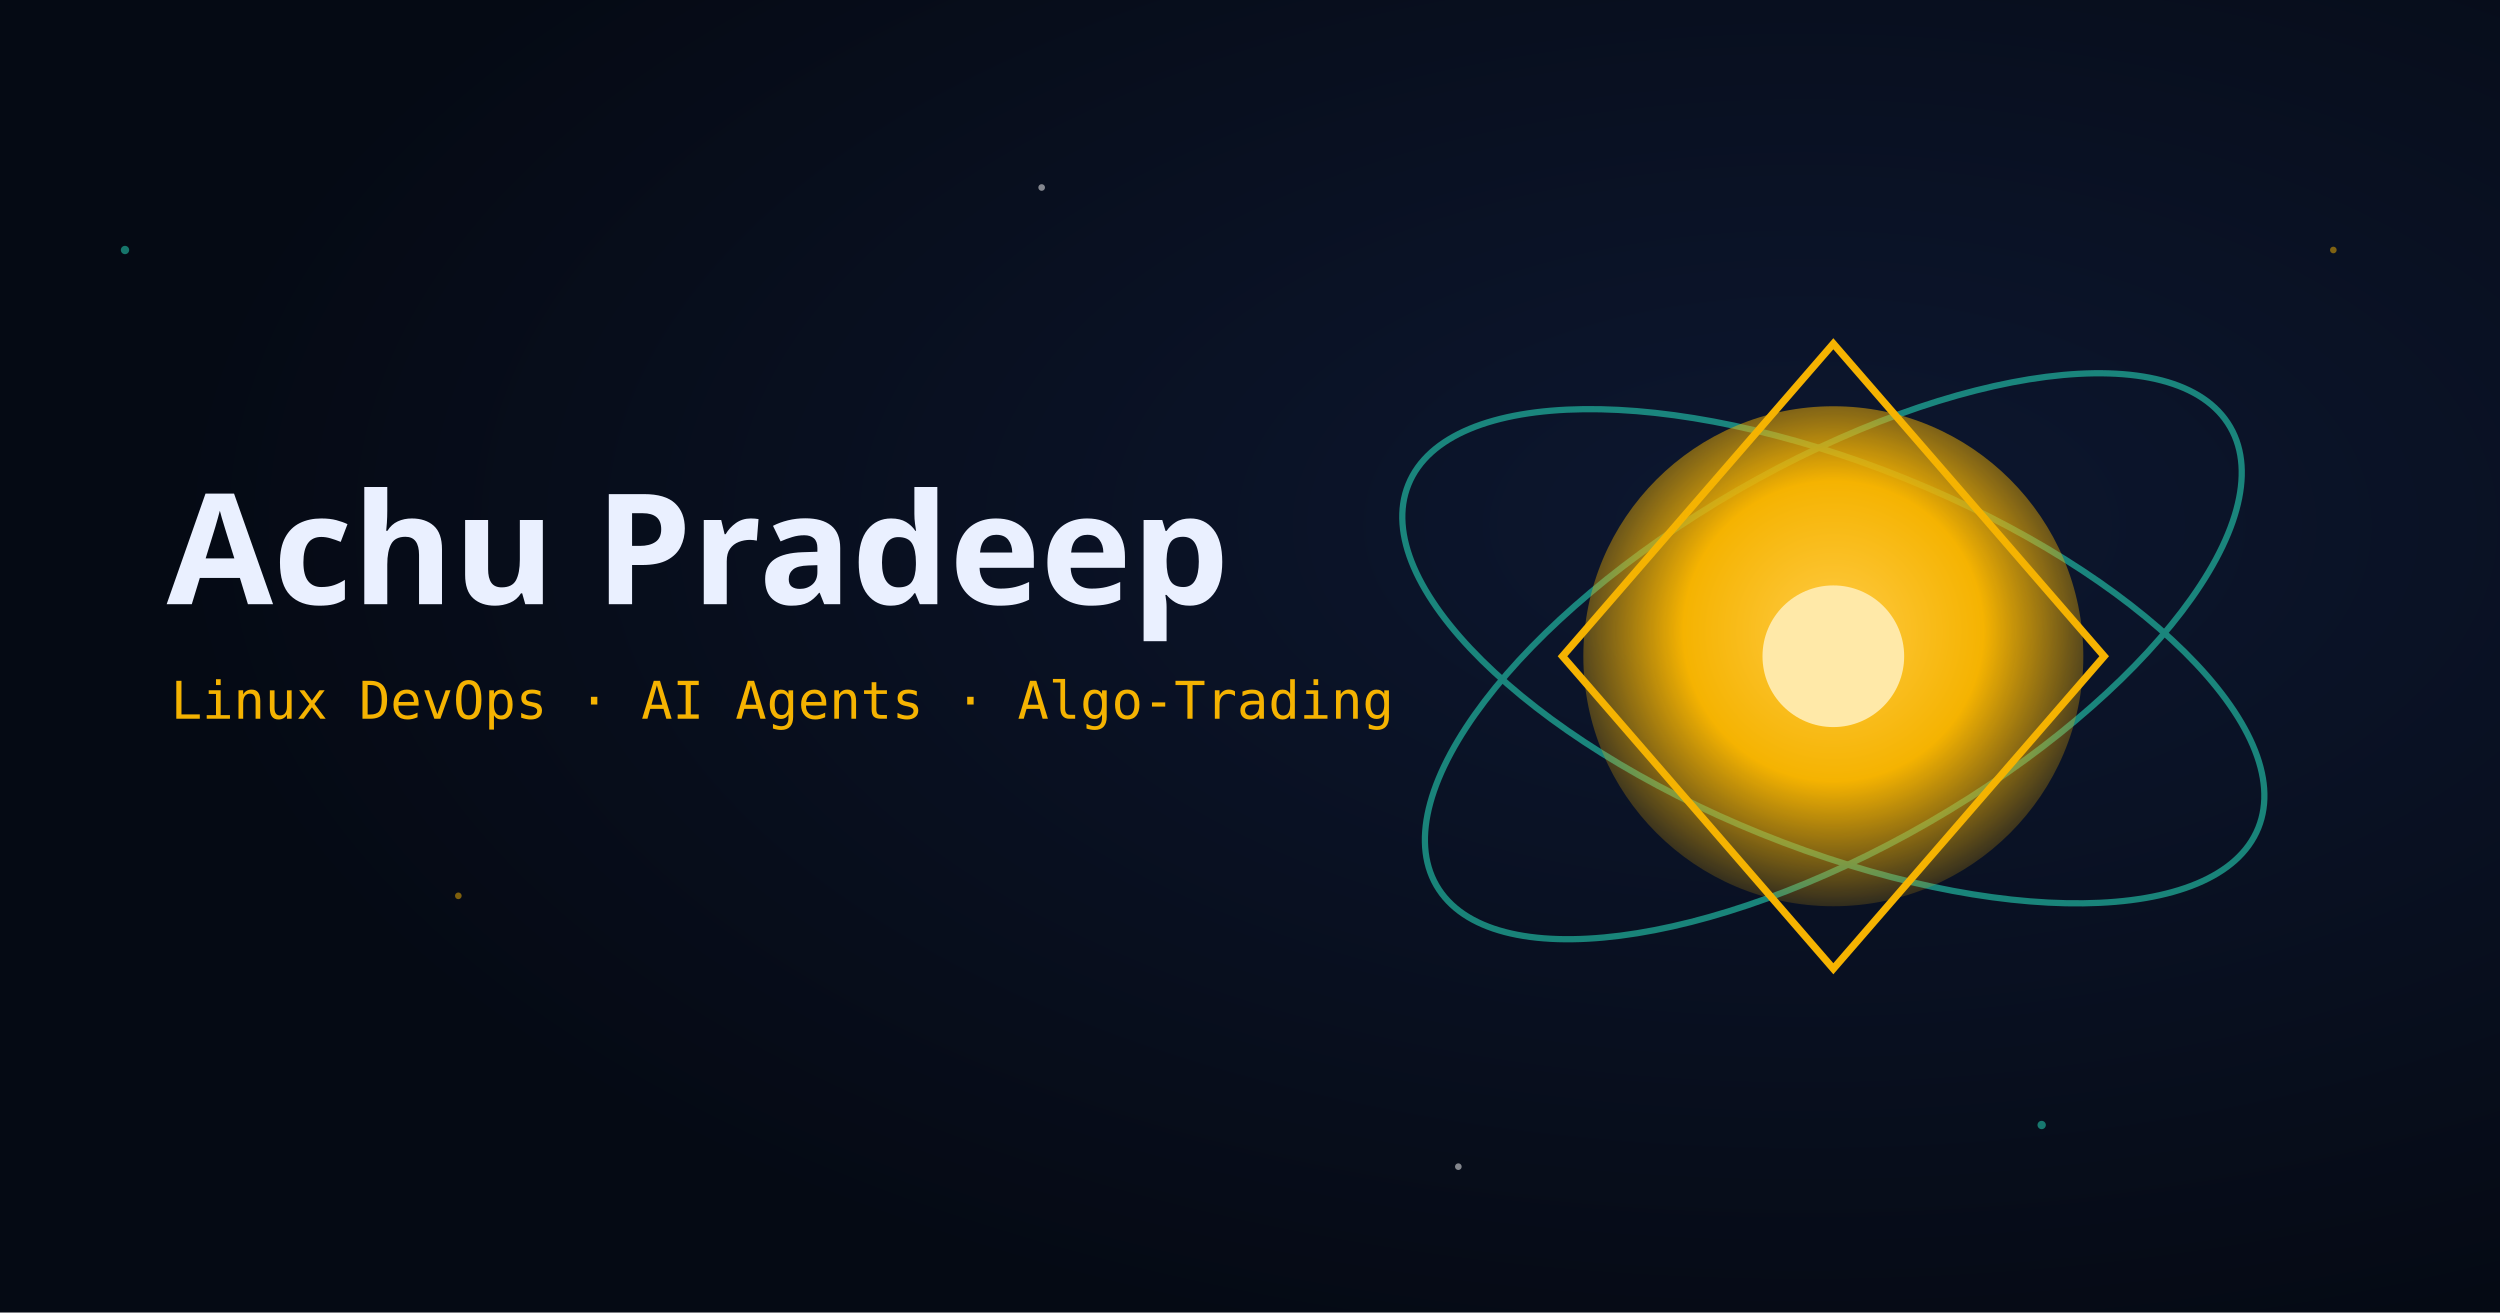
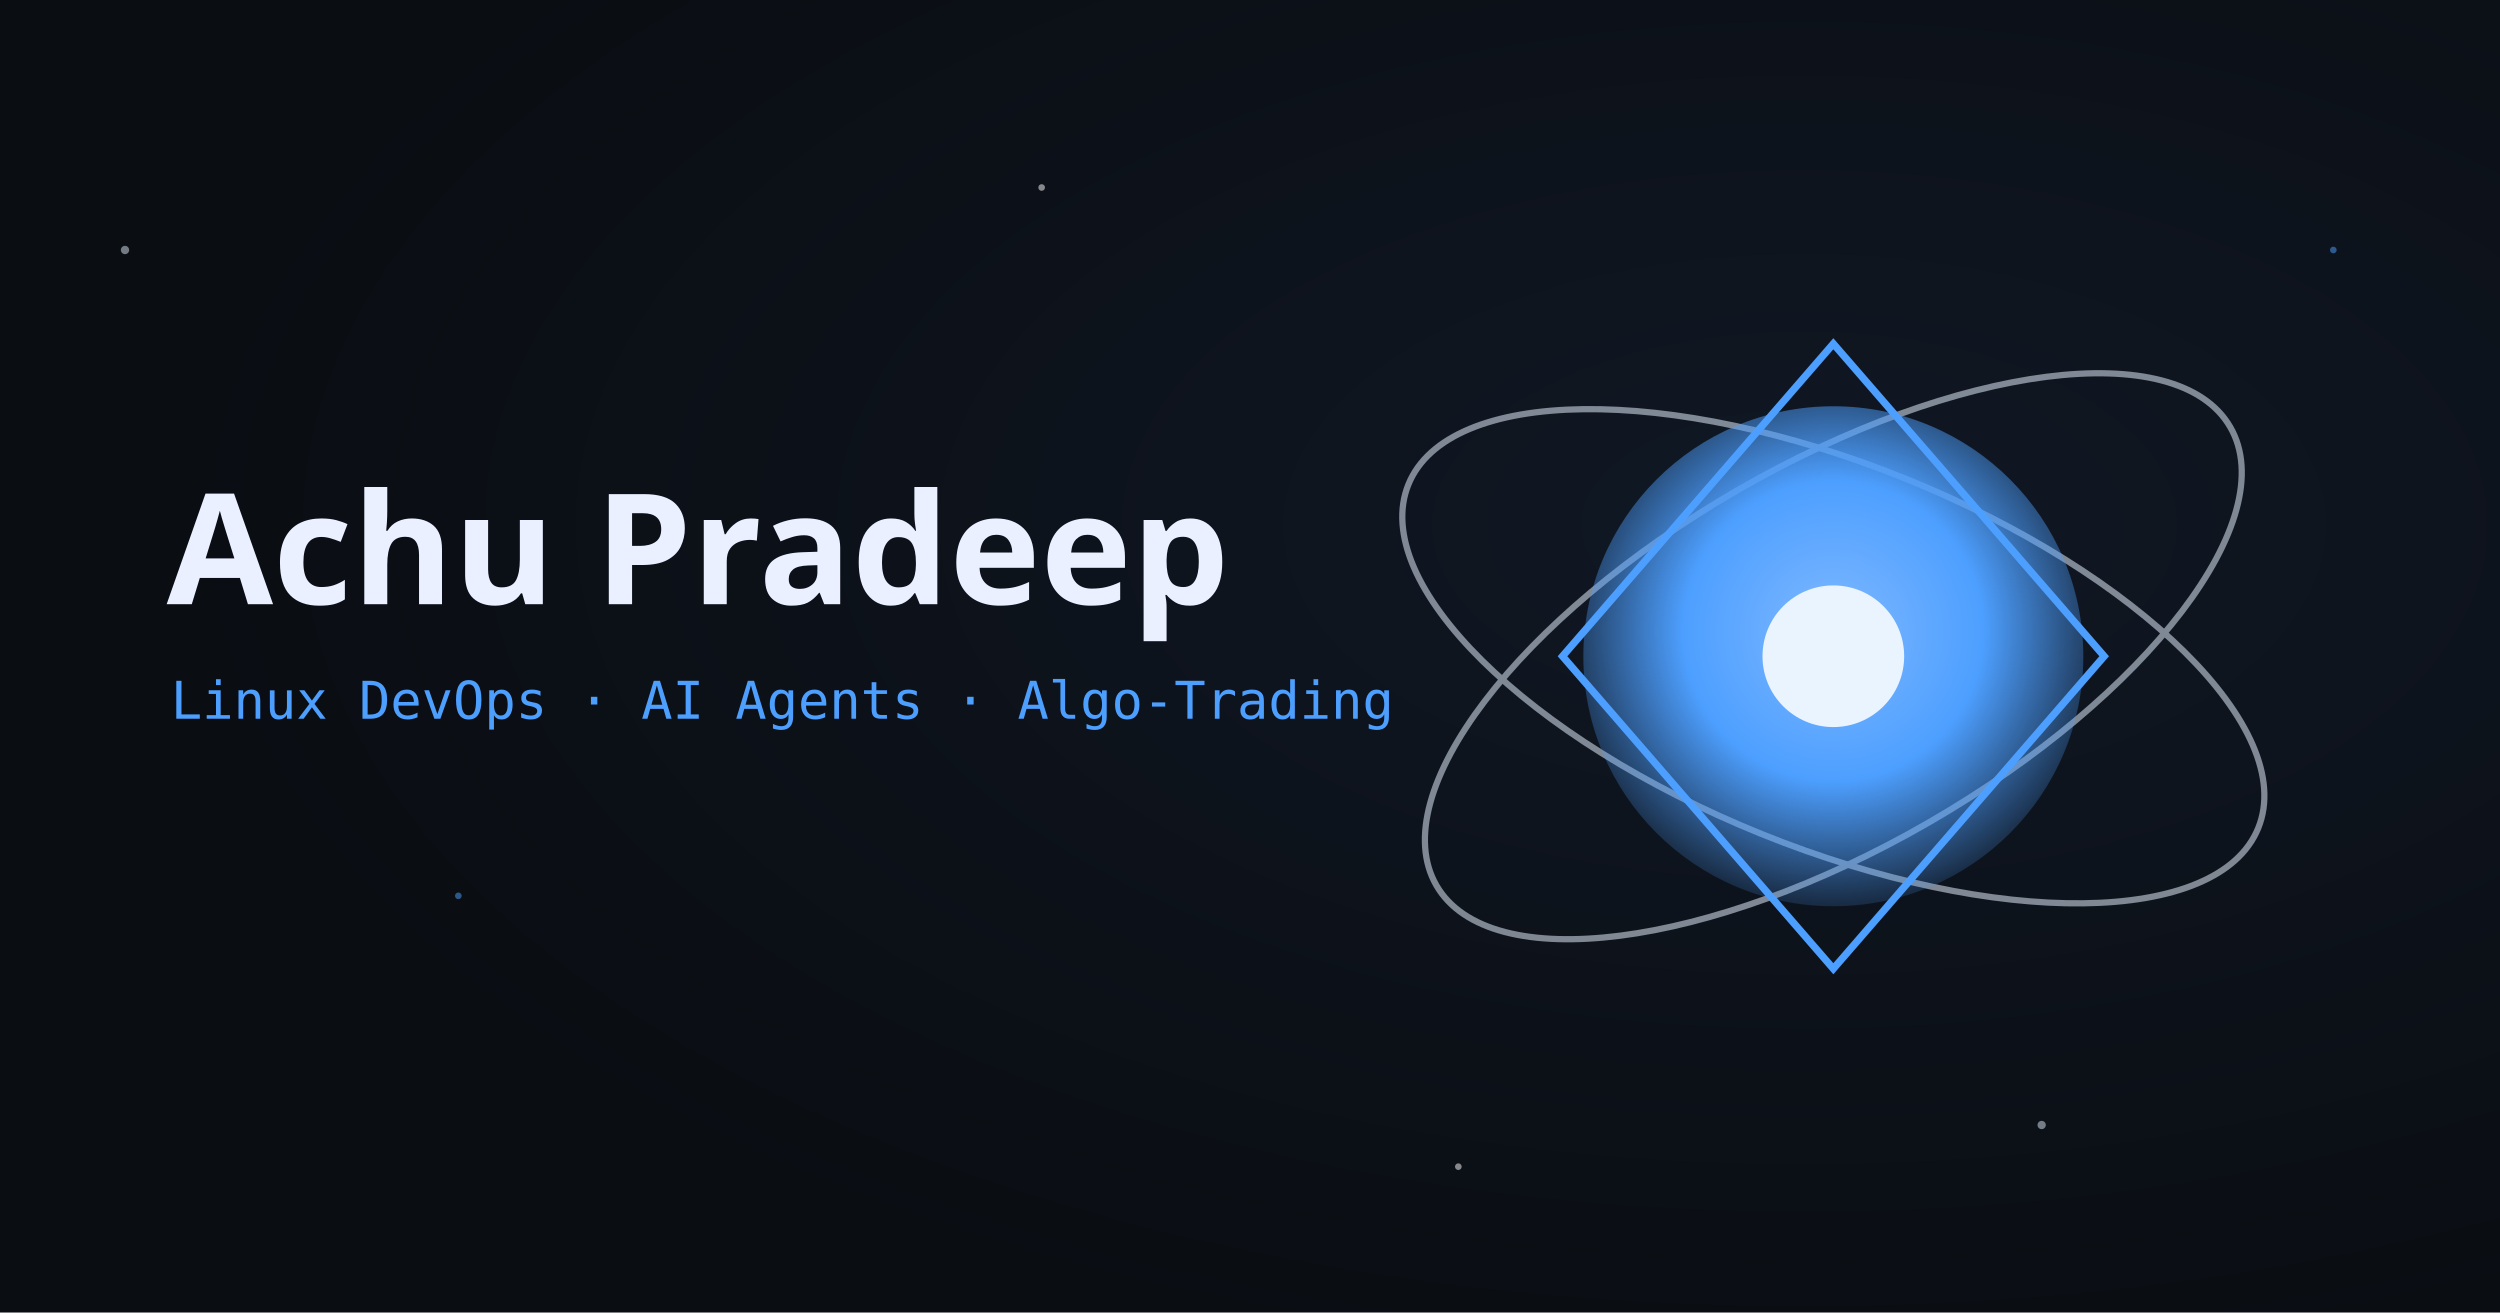
<svg xmlns="http://www.w3.org/2000/svg" viewBox="0 0 1200 630">
  <defs>
    <radialGradient id="bg" cx="72%" cy="40%" r="65%">
-       <stop offset="0%" stop-color="#0d1730" />
-       <stop offset="100%" stop-color="#050A14" />
+       <stop offset="0%" stop-color="#101824" />
+       <stop offset="100%" stop-color="#0A0D12" />
    </radialGradient>
    <radialGradient id="core" cx="50%" cy="45%" r="60%">
-       <stop offset="0%" stop-color="#FFCB45" />
-       <stop offset="50%" stop-color="#F5B301" />
-       <stop offset="100%" stop-color="#F5B301" stop-opacity="0" />
+       <stop offset="0%" stop-color="#7FB8FF" />
+       <stop offset="50%" stop-color="#4D9FFF" />
+       <stop offset="100%" stop-color="#4D9FFF" stop-opacity="0" />
    </radialGradient>
  </defs>
  <rect width="1200" height="630" fill="url(#bg)" />
  <g opacity="0.5">
-     <circle cx="60" cy="120" r="2" fill="#27E1C1" />
-     <circle cx="220" cy="430" r="1.6" fill="#F5B301" />
+     <circle cx="60" cy="120" r="2" fill="#DCE7F5" />
+     <circle cx="220" cy="430" r="1.6" fill="#4D9FFF" />
    <circle cx="500" cy="90" r="1.6" fill="#fff" />
-     <circle cx="980" cy="540" r="2" fill="#27E1C1" />
-     <circle cx="1120" cy="120" r="1.6" fill="#F5B301" />
+     <circle cx="980" cy="540" r="2" fill="#DCE7F5" />
+     <circle cx="1120" cy="120" r="1.6" fill="#4D9FFF" />
    <circle cx="700" cy="560" r="1.6" fill="#fff" />
  </g>
  <g transform="translate(880 315)">
-     <g fill="none" stroke="#27E1C1" stroke-width="3" opacity="0.55">
+     <g fill="none" stroke="#DCE7F5" stroke-width="3" opacity="0.55">
      <ellipse rx="220" ry="92" transform="rotate(22)" />
      <ellipse rx="220" ry="92" transform="rotate(-30)" />
    </g>
-     <g fill="none" stroke="#F5B301" stroke-width="3.5">
+     <g fill="none" stroke="#4D9FFF" stroke-width="3.5">
      <polygon points="0,-150 130,0 0,150 -130,0" />
    </g>
    <circle r="120" fill="url(#core)" />
-     <circle r="34" fill="#FFE9A8" />
+     <circle r="34" fill="#EAF4FF" />
  </g>
  <text x="80" y="290" font-family="'Space Grotesk',sans-serif" font-size="74" font-weight="700" fill="#EAF0FF">Achu Pradeep</text>
-   <text x="82" y="345" font-family="'IBM Plex Mono',monospace" font-size="25" fill="#F5B301">Linux DevOps · AI Agents · Algo-Trading</text>
+   <text x="82" y="345" font-family="'IBM Plex Mono',monospace" font-size="25" fill="#4D9FFF">Linux DevOps · AI Agents · Algo-Trading</text>
</svg>
